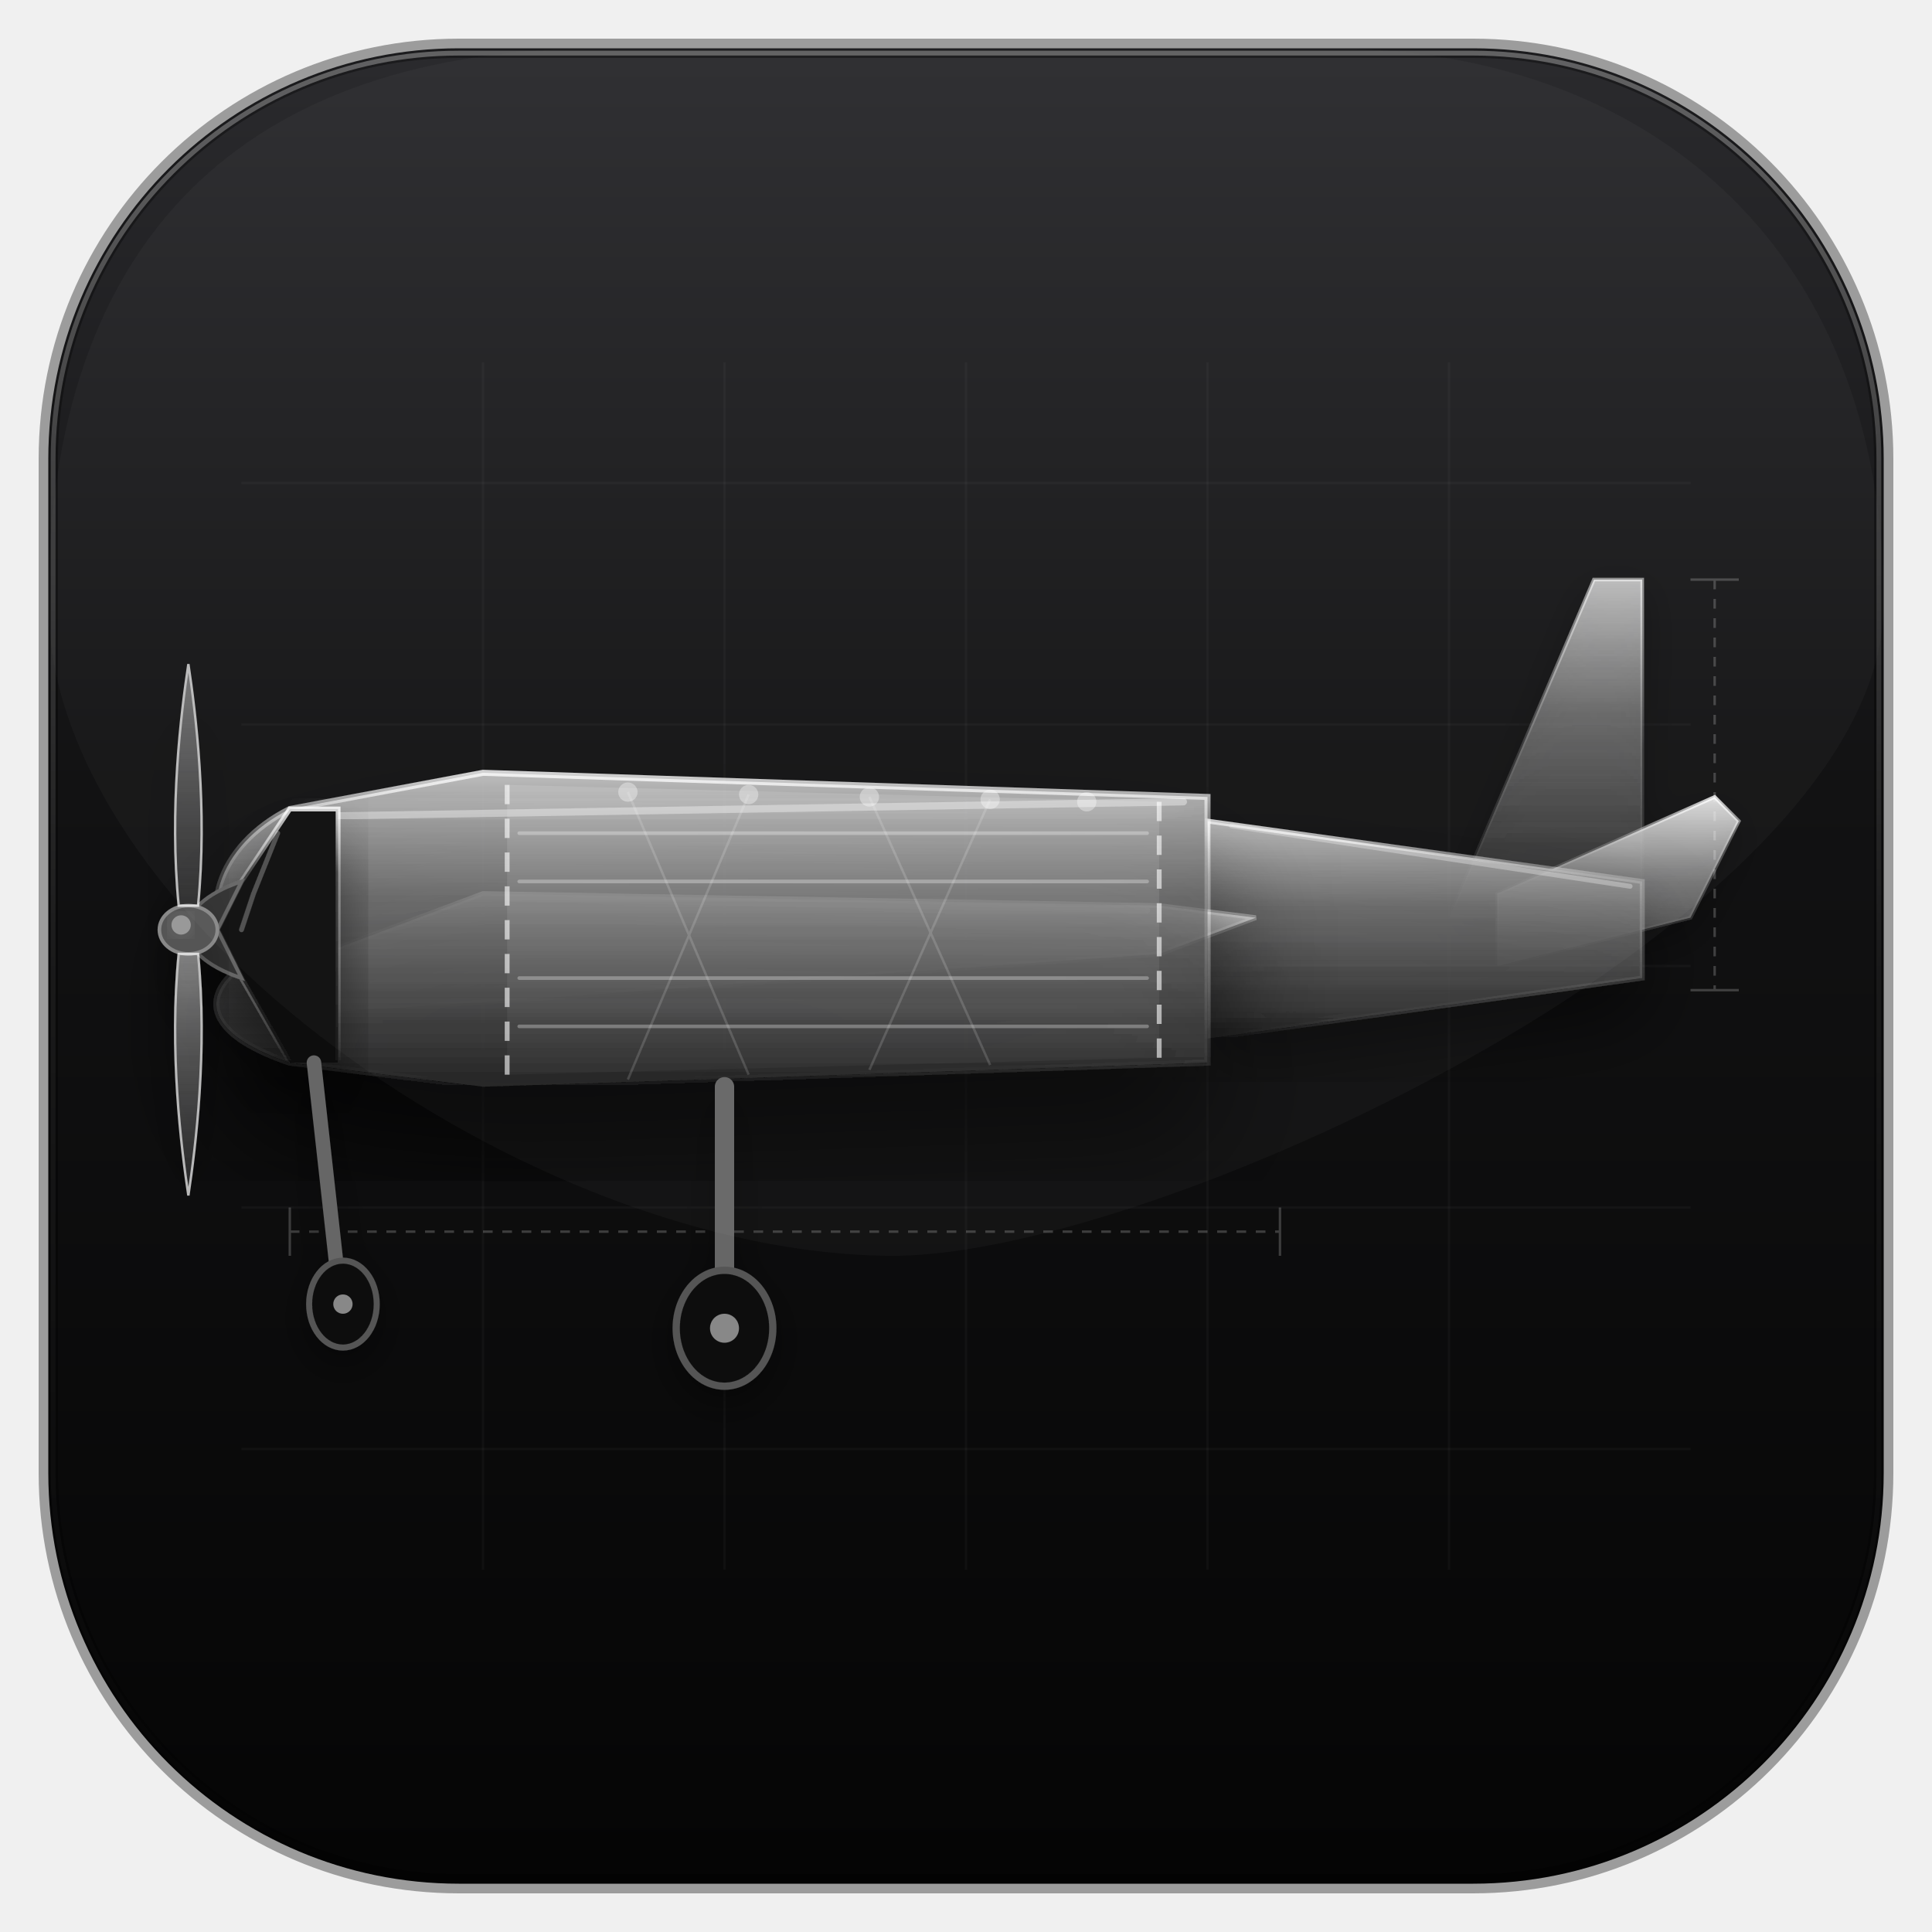
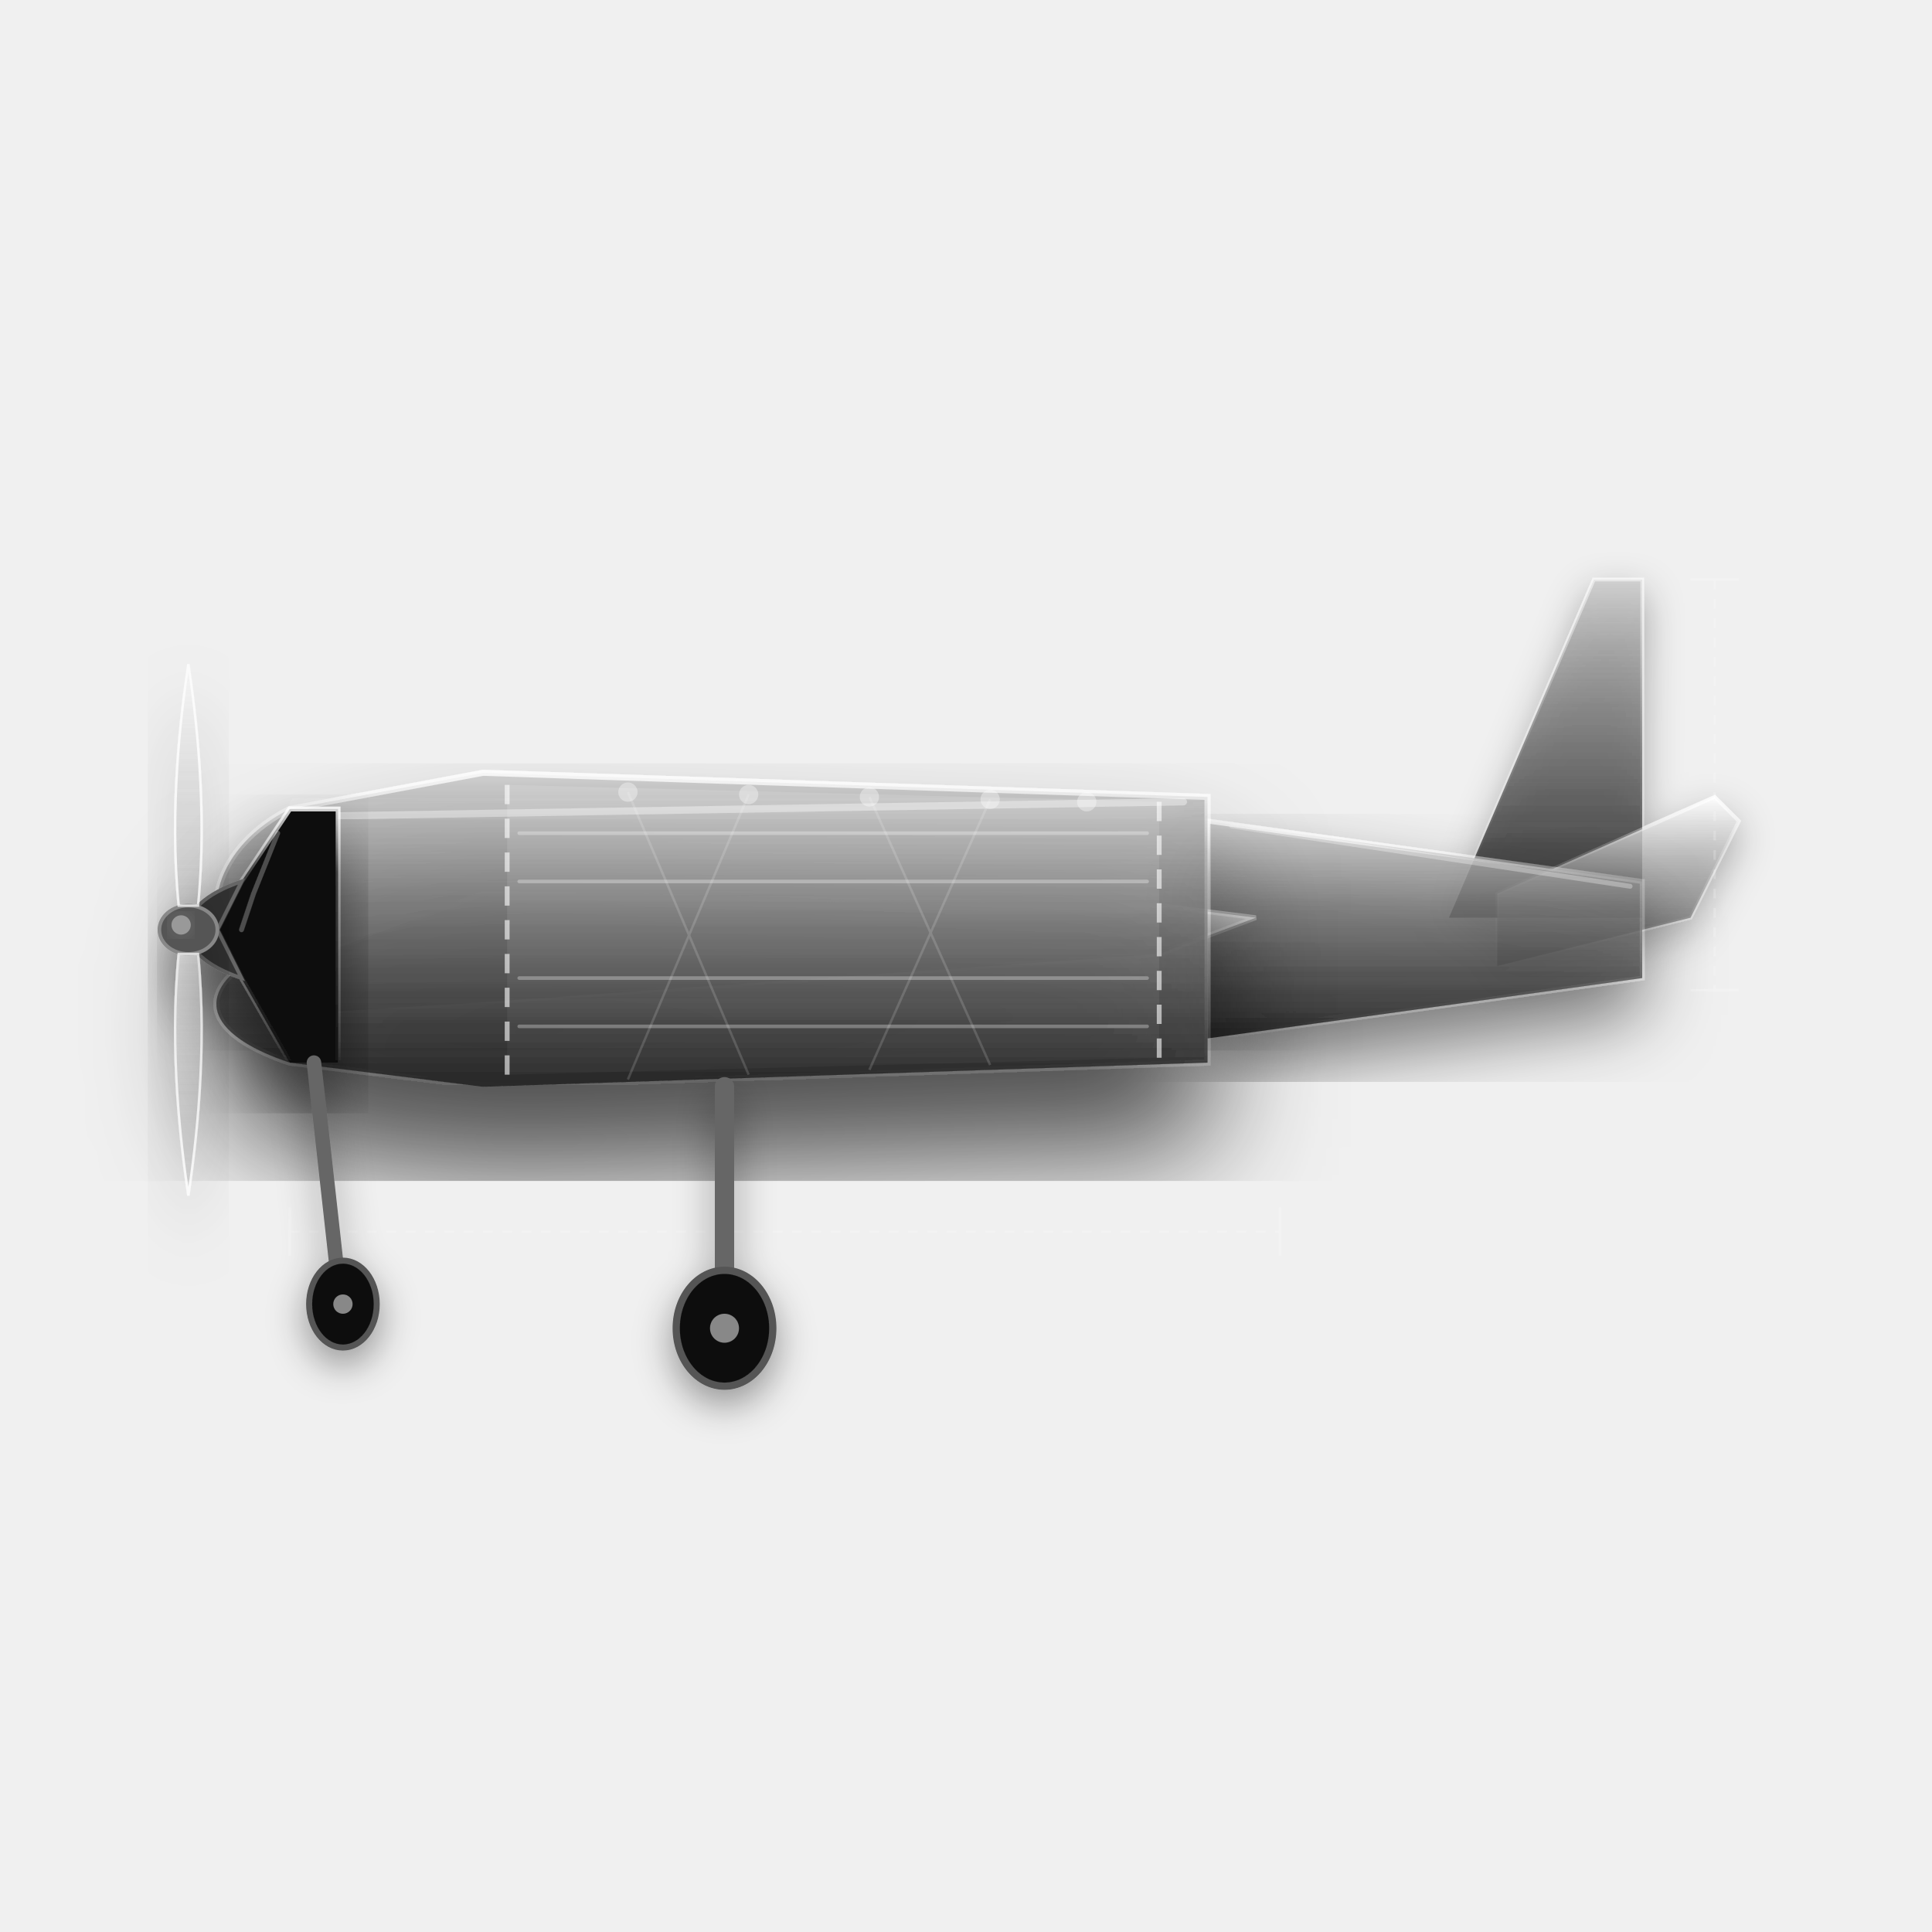
<svg xmlns="http://www.w3.org/2000/svg" viewBox="0 0 800 800" width="100%" height="100%">
  <defs>
    <linearGradient id="bg-grad" x1="0%" y1="0%" x2="0%" y2="100%">
      <stop offset="0%" stop-color="#2a2a2d" />
      <stop offset="40%" stop-color="#121213" />
      <stop offset="100%" stop-color="#050505" />
    </linearGradient>
    <linearGradient id="glass-edge" x1="0%" y1="0%" x2="0%" y2="100%">
      <stop offset="0%" stop-color="#ffffff" stop-opacity="0.8" />
      <stop offset="25%" stop-color="#ffffff" stop-opacity="0.2" />
      <stop offset="100%" stop-color="#ffffff" stop-opacity="0.0" />
    </linearGradient>
    <linearGradient id="glass-edge-subtle" x1="0%" y1="0%" x2="0%" y2="100%">
      <stop offset="0%" stop-color="#ffffff" stop-opacity="0.5" />
      <stop offset="50%" stop-color="#ffffff" stop-opacity="0.1" />
      <stop offset="100%" stop-color="#ffffff" stop-opacity="0.0" />
    </linearGradient>
    <linearGradient id="fuselage-grad" x1="0%" y1="0%" x2="0%" y2="100%">
      <stop offset="0%" stop-color="#cccccc" stop-opacity="0.9" />
      <stop offset="40%" stop-color="#777777" stop-opacity="0.8" />
      <stop offset="100%" stop-color="#222222" stop-opacity="0.9" />
    </linearGradient>
    <linearGradient id="wing-grad" x1="0%" y1="0%" x2="0%" y2="100%">
      <stop offset="0%" stop-color="#ffffff" stop-opacity="0.85" />
      <stop offset="50%" stop-color="#999999" stop-opacity="0.7" />
      <stop offset="100%" stop-color="#444444" stop-opacity="0.8" />
    </linearGradient>
    <linearGradient id="glass-panel" x1="0%" y1="0%" x2="0%" y2="100%">
      <stop offset="0%" stop-color="#ffffff" stop-opacity="0.12" />
      <stop offset="100%" stop-color="#ffffff" stop-opacity="0.03" />
    </linearGradient>
    <linearGradient id="rib-grad" x1="0%" y1="0%" x2="0%" y2="100%">
      <stop offset="0%" stop-color="#ffffff" stop-opacity="0.6" />
      <stop offset="100%" stop-color="#888888" stop-opacity="0.3" />
    </linearGradient>
    <filter id="shadow-extreme" x="-30%" y="-30%" width="160%" height="160%">
      <feDropShadow dx="0" dy="35" stdDeviation="25" flood-color="#000000" flood-opacity="0.8" />
    </filter>
    <filter id="shadow-heavy" x="-20%" y="-20%" width="140%" height="140%">
      <feDropShadow dx="0" dy="15" stdDeviation="15" flood-color="#000000" flood-opacity="0.6" />
    </filter>
    <filter id="shadow-light" x="-20%" y="-20%" width="140%" height="140%">
      <feDropShadow dx="0" dy="6" stdDeviation="8" flood-color="#000000" flood-opacity="0.4" />
    </filter>
    <filter id="glow" x="-20%" y="-20%" width="140%" height="140%">
      <feGaussianBlur stdDeviation="6" result="blur" />
      <feMerge>
        <feMergeNode in="blur" />
        <feMergeNode in="SourceGraphic" />
      </feMerge>
    </filter>
    <clipPath id="cutaway-clip">
      <path d="M 200,320 L 500,320 L 500,480 L 200,480 Z" />
    </clipPath>
  </defs>
-   <rect x="20" y="20" width="760" height="760" rx="170" fill="url(#bg-grad)" />
-   <rect x="22" y="22" width="756" height="756" rx="168" fill="none" stroke="url(#glass-edge-subtle)" stroke-width="2" />
  <g stroke="#ffffff" stroke-opacity="0.03" stroke-width="1">
    <line x1="100" y1="200" x2="700" y2="200" />
    <line x1="100" y1="300" x2="700" y2="300" />
    <line x1="100" y1="400" x2="700" y2="400" />
    <line x1="100" y1="500" x2="700" y2="500" />
    <line x1="100" y1="600" x2="700" y2="600" />
    <line x1="200" y1="150" x2="200" y2="650" />
    <line x1="300" y1="150" x2="300" y2="650" />
    <line x1="400" y1="150" x2="400" y2="650" />
    <line x1="500" y1="150" x2="500" y2="650" />
    <line x1="600" y1="150" x2="600" y2="650" />
  </g>
  <g filter="url(#shadow-light)">
    <path d="M 600,380 L 660,240 L 680,240 L 680,380 Z" fill="url(#fuselage-grad)" stroke="url(#glass-edge-subtle)" stroke-width="1.5" />
    <path d="M 620,370 L 710,330 L 720,340 L 700,380 L 620,400 Z" fill="url(#wing-grad)" stroke="url(#glass-edge)" stroke-width="1.5" />
  </g>
  <g filter="url(#shadow-heavy)">
    <path d="M 500,340 L 680,365 L 680,405 L 500,430 Z" fill="url(#fuselage-grad)" stroke="url(#glass-edge)" stroke-width="2" />
    <line x1="510" y1="342" x2="675" y2="367" stroke="#ffffff" stroke-width="2" stroke-linecap="round" opacity="0.3" />
  </g>
  <g filter="url(#shadow-extreme)">
    <path d="M 200,370 L 120,400 L 120,420 L 200,415 L 480,395 L 520,380 L 480,375 Z" fill="url(#wing-grad)" stroke="url(#glass-edge)" stroke-width="2" />
    <path d="M 210,372 L 475,377" stroke="#ffffff" stroke-width="2.5" stroke-linecap="round" opacity="0.5" filter="url(#glow)" />
  </g>
  <g filter="url(#shadow-extreme)">
    <path d="M 100,400 C 80,380 90,350 120,335 L 200,320 L 500,330 L 500,440 L 200,450 L 120,440 C 90,430 80,415 100,400 Z" fill="url(#fuselage-grad)" stroke="url(#glass-edge)" stroke-width="2.5" />
    <path d="M 130,338 L 490,332" stroke="#ffffff" stroke-width="3" stroke-linecap="round" opacity="0.4" filter="url(#glow)" />
  </g>
  <g stroke="#ffffff" stroke-width="2" stroke-dasharray="8 6" opacity="0.6">
    <line x1="210" y1="325" x2="210" y2="445" />
    <line x1="480" y1="332" x2="480" y2="438" />
  </g>
  <path d="M 210,325 L 480,332 L 480,438 L 210,445 Z" fill="url(#glass-panel)" stroke="none" />
  <g stroke="url(#rib-grad)" stroke-width="3" stroke-linecap="round" fill="none">
    <path d="M 260,328 L 260,447" opacity="0.5" />
    <path d="M 310,329 L 310,445" opacity="0.5" />
    <path d="M 360,330 L 360,443" opacity="0.5" />
    <path d="M 410,331 L 410,441" opacity="0.5" />
    <path d="M 450,332 L 450,439" opacity="0.5" />
  </g>
  <g stroke="#ffffff" stroke-width="1.5" stroke-linecap="round" opacity="0.3">
    <line x1="215" y1="345" x2="475" y2="345" />
    <line x1="215" y1="365" x2="475" y2="365" />
    <line x1="215" y1="405" x2="475" y2="405" />
    <line x1="215" y1="425" x2="475" y2="425" />
  </g>
  <g stroke="#ffffff" stroke-width="1" opacity="0.15">
    <line x1="260" y1="328" x2="310" y2="445" />
    <line x1="310" y1="329" x2="260" y2="447" />
    <line x1="360" y1="330" x2="410" y2="441" />
    <line x1="410" y1="331" x2="360" y2="443" />
  </g>
  <g filter="url(#shadow-heavy)">
    <path d="M 120,335 L 100,365 L 90,385 L 100,405 L 120,440 L 140,440 L 140,335 Z" fill="#111111" stroke="url(#glass-edge)" stroke-width="2" />
    <path d="M 115,345 L 105,370 L 100,385" stroke="#ffffff" stroke-width="2" stroke-linecap="round" opacity="0.25" />
    <path d="M 100,365 C 70,375 70,395 100,405 L 90,385 Z" fill="#333333" stroke="#666666" stroke-width="1.5" />
  </g>
  <g transform="translate(78, 385)" filter="url(#shadow-heavy)">
    <ellipse cx="0" cy="0" rx="12" ry="10" fill="#555555" stroke="#888888" stroke-width="1.5" />
    <path d="M -4,-10 C -8,-50 -3,-90 0,-110 C 3,-90 8,-50 4,-10 Z" fill="url(#rib-grad)" stroke="#ffffff" stroke-width="1" opacity="0.7" />
    <path d="M -4,10 C -8,50 -3,90 0,110 C 3,90 8,50 4,10 Z" fill="url(#rib-grad)" stroke="#ffffff" stroke-width="1" opacity="0.7" />
    <circle cx="-3" cy="-2" r="4" fill="#ffffff" opacity="0.4" filter="url(#glow)" />
  </g>
  <g stroke="#ffffff" stroke-width="1" opacity="0.2">
    <line x1="120" y1="510" x2="530" y2="510" stroke-dasharray="4 4" />
    <line x1="120" y1="500" x2="120" y2="520" />
    <line x1="530" y1="500" x2="530" y2="520" />
    <line x1="710" y1="240" x2="710" y2="410" stroke-dasharray="4 4" />
    <line x1="700" y1="240" x2="720" y2="240" />
    <line x1="700" y1="410" x2="720" y2="410" />
  </g>
  <g fill="#ffffff" opacity="0.35">
    <circle cx="260" cy="328" r="4" />
    <circle cx="310" cy="329" r="4" />
    <circle cx="360" cy="330" r="4" />
    <circle cx="410" cy="331" r="4" />
    <circle cx="450" cy="332" r="4" />
  </g>
  <g filter="url(#shadow-light)">
    <line x1="300" y1="450" x2="300" y2="540" stroke="#666666" stroke-width="8" stroke-linecap="round" />
    <ellipse cx="300" cy="550" rx="20" ry="24" fill="#111111" stroke="#555555" stroke-width="3" />
    <circle cx="300" cy="550" r="6" fill="#888888" />
    <line x1="130" y1="440" x2="140" y2="530" stroke="#666666" stroke-width="6" stroke-linecap="round" />
    <ellipse cx="142" cy="540" rx="14" ry="18" fill="#111111" stroke="#555555" stroke-width="2.5" />
    <circle cx="142" cy="540" r="4" fill="#888888" />
  </g>
-   <path d="M 20,250 C 20,100 100,20 250,20 L 550,20 C 680,20 780,100 780,250 C 780,380 480,520 370,520 C 220,520 20,380 20,250 Z" fill="#ffffff" opacity="0.03" pointer-events="none" />
-   <rect x="20" y="20" width="760" height="760" rx="170" fill="none" stroke="#000000" stroke-width="8" opacity="0.35" pointer-events="none" />
</svg>
